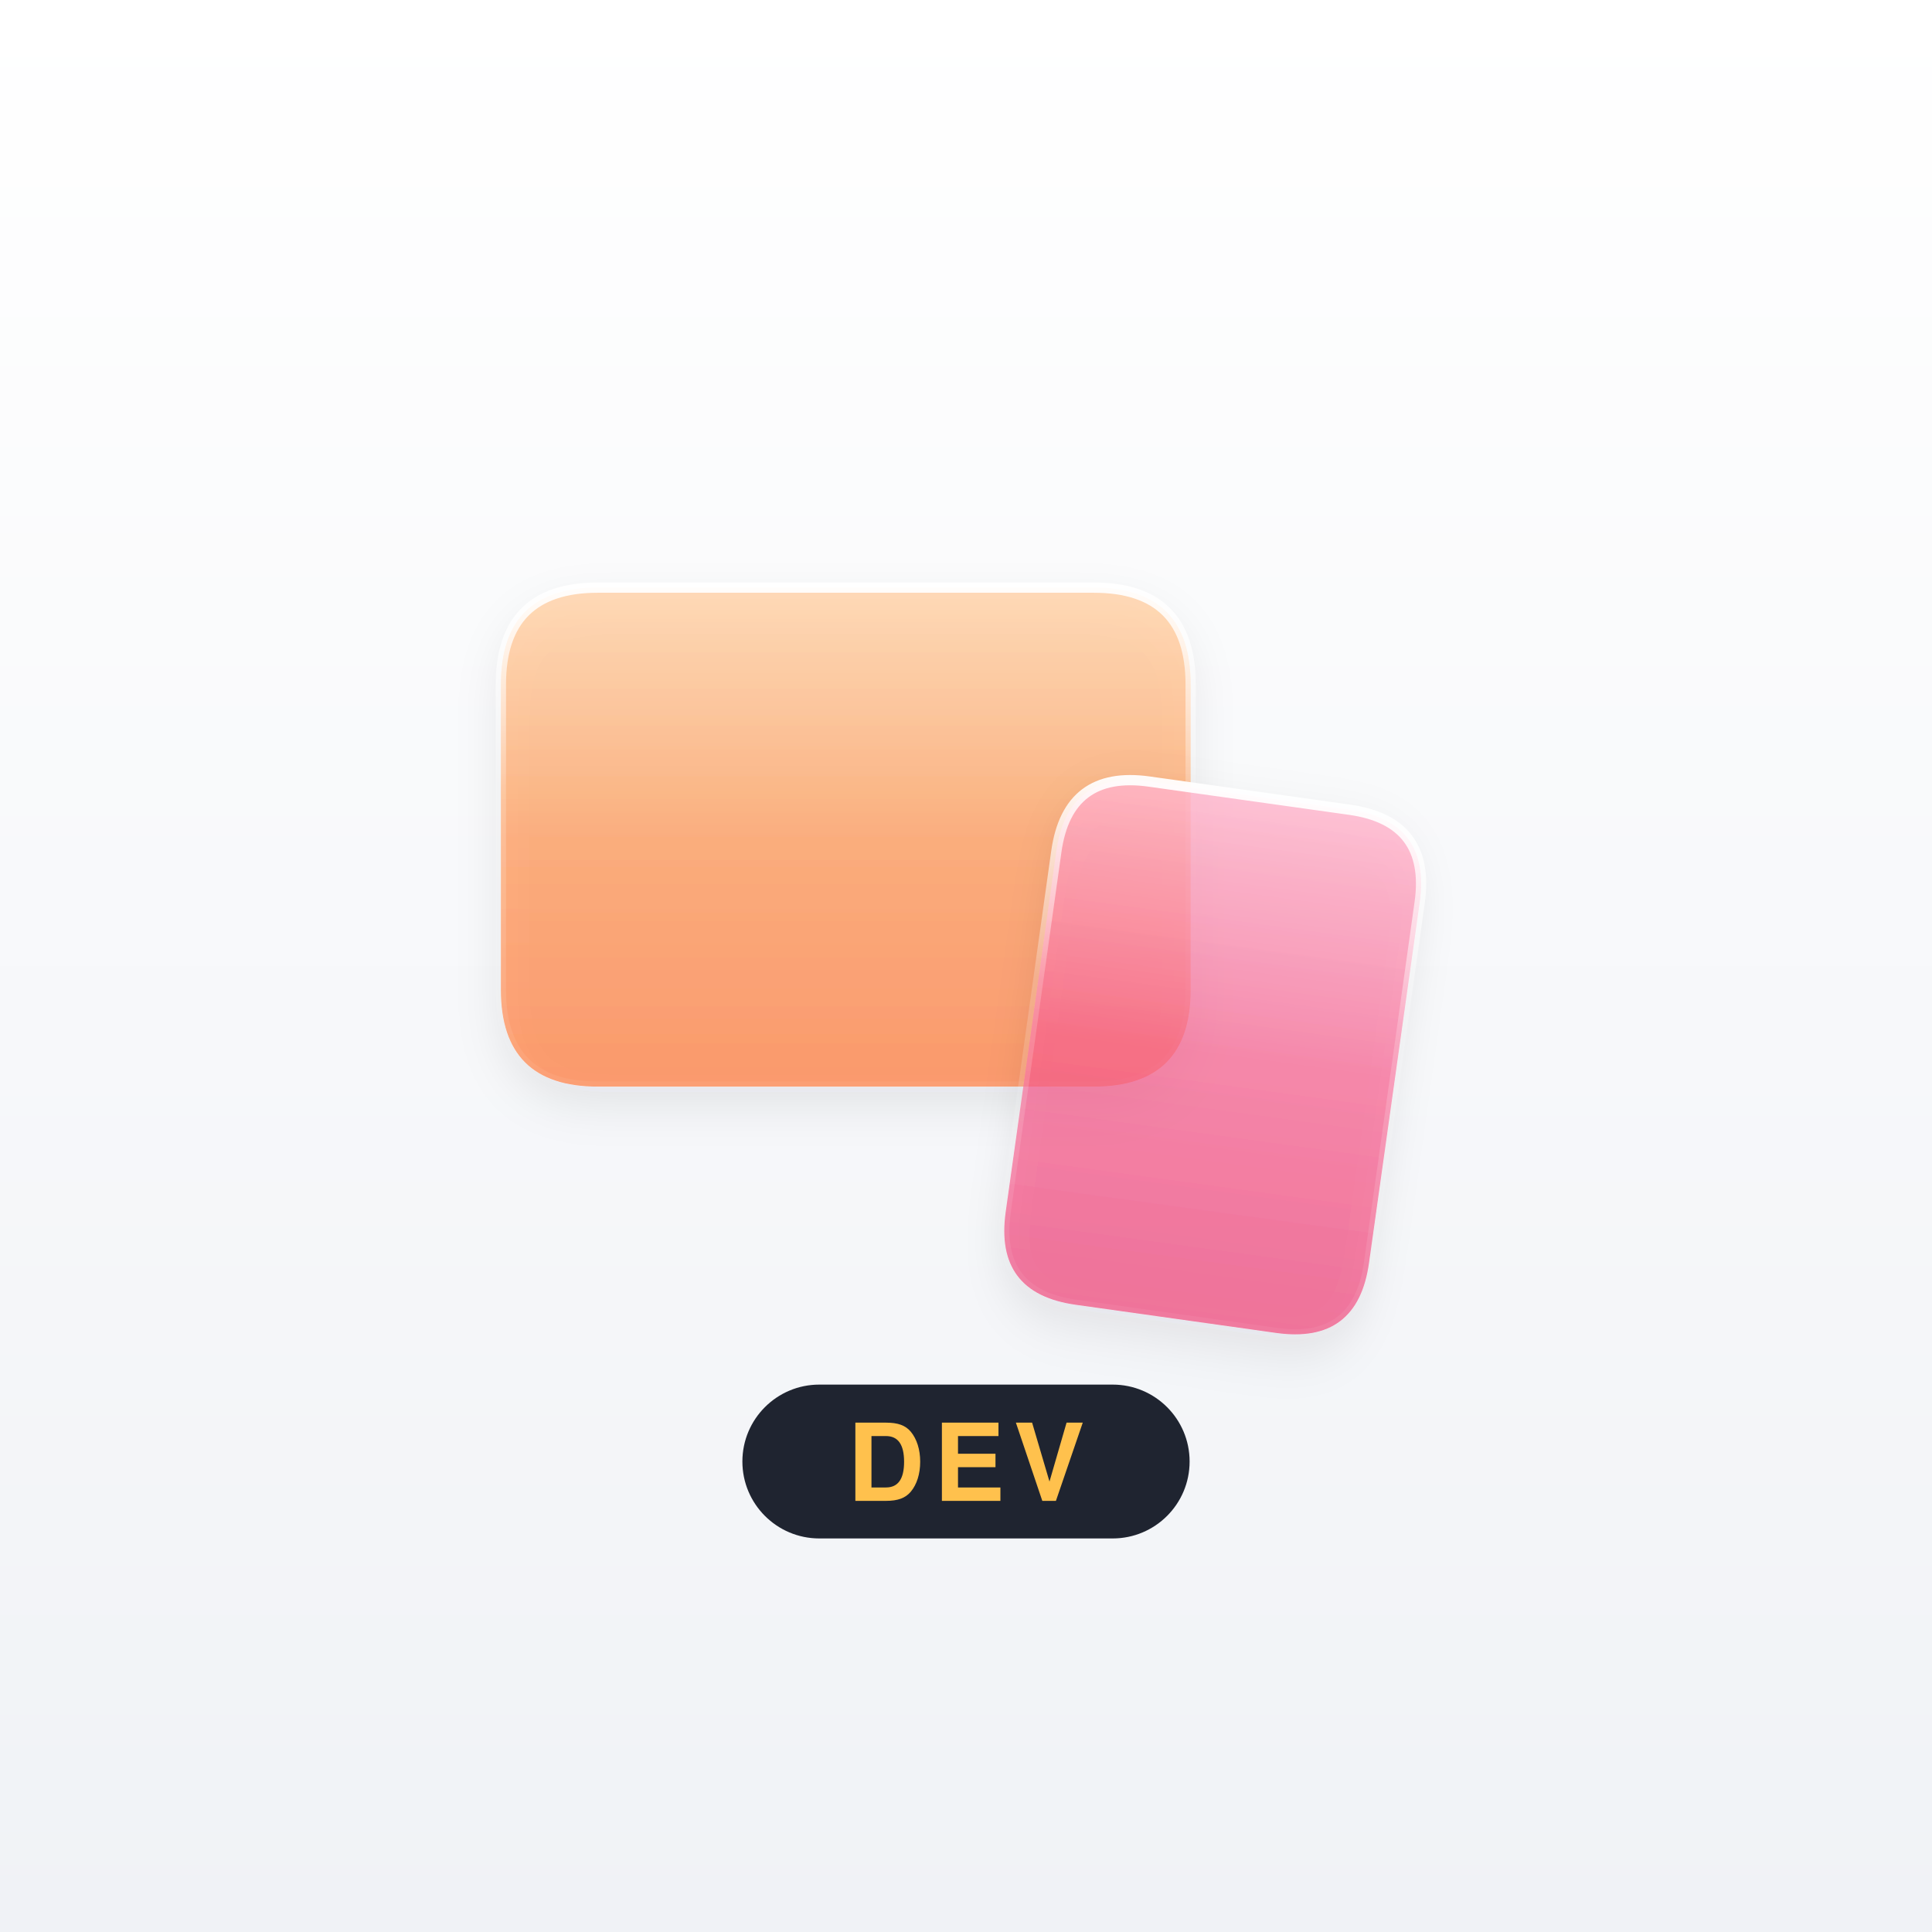
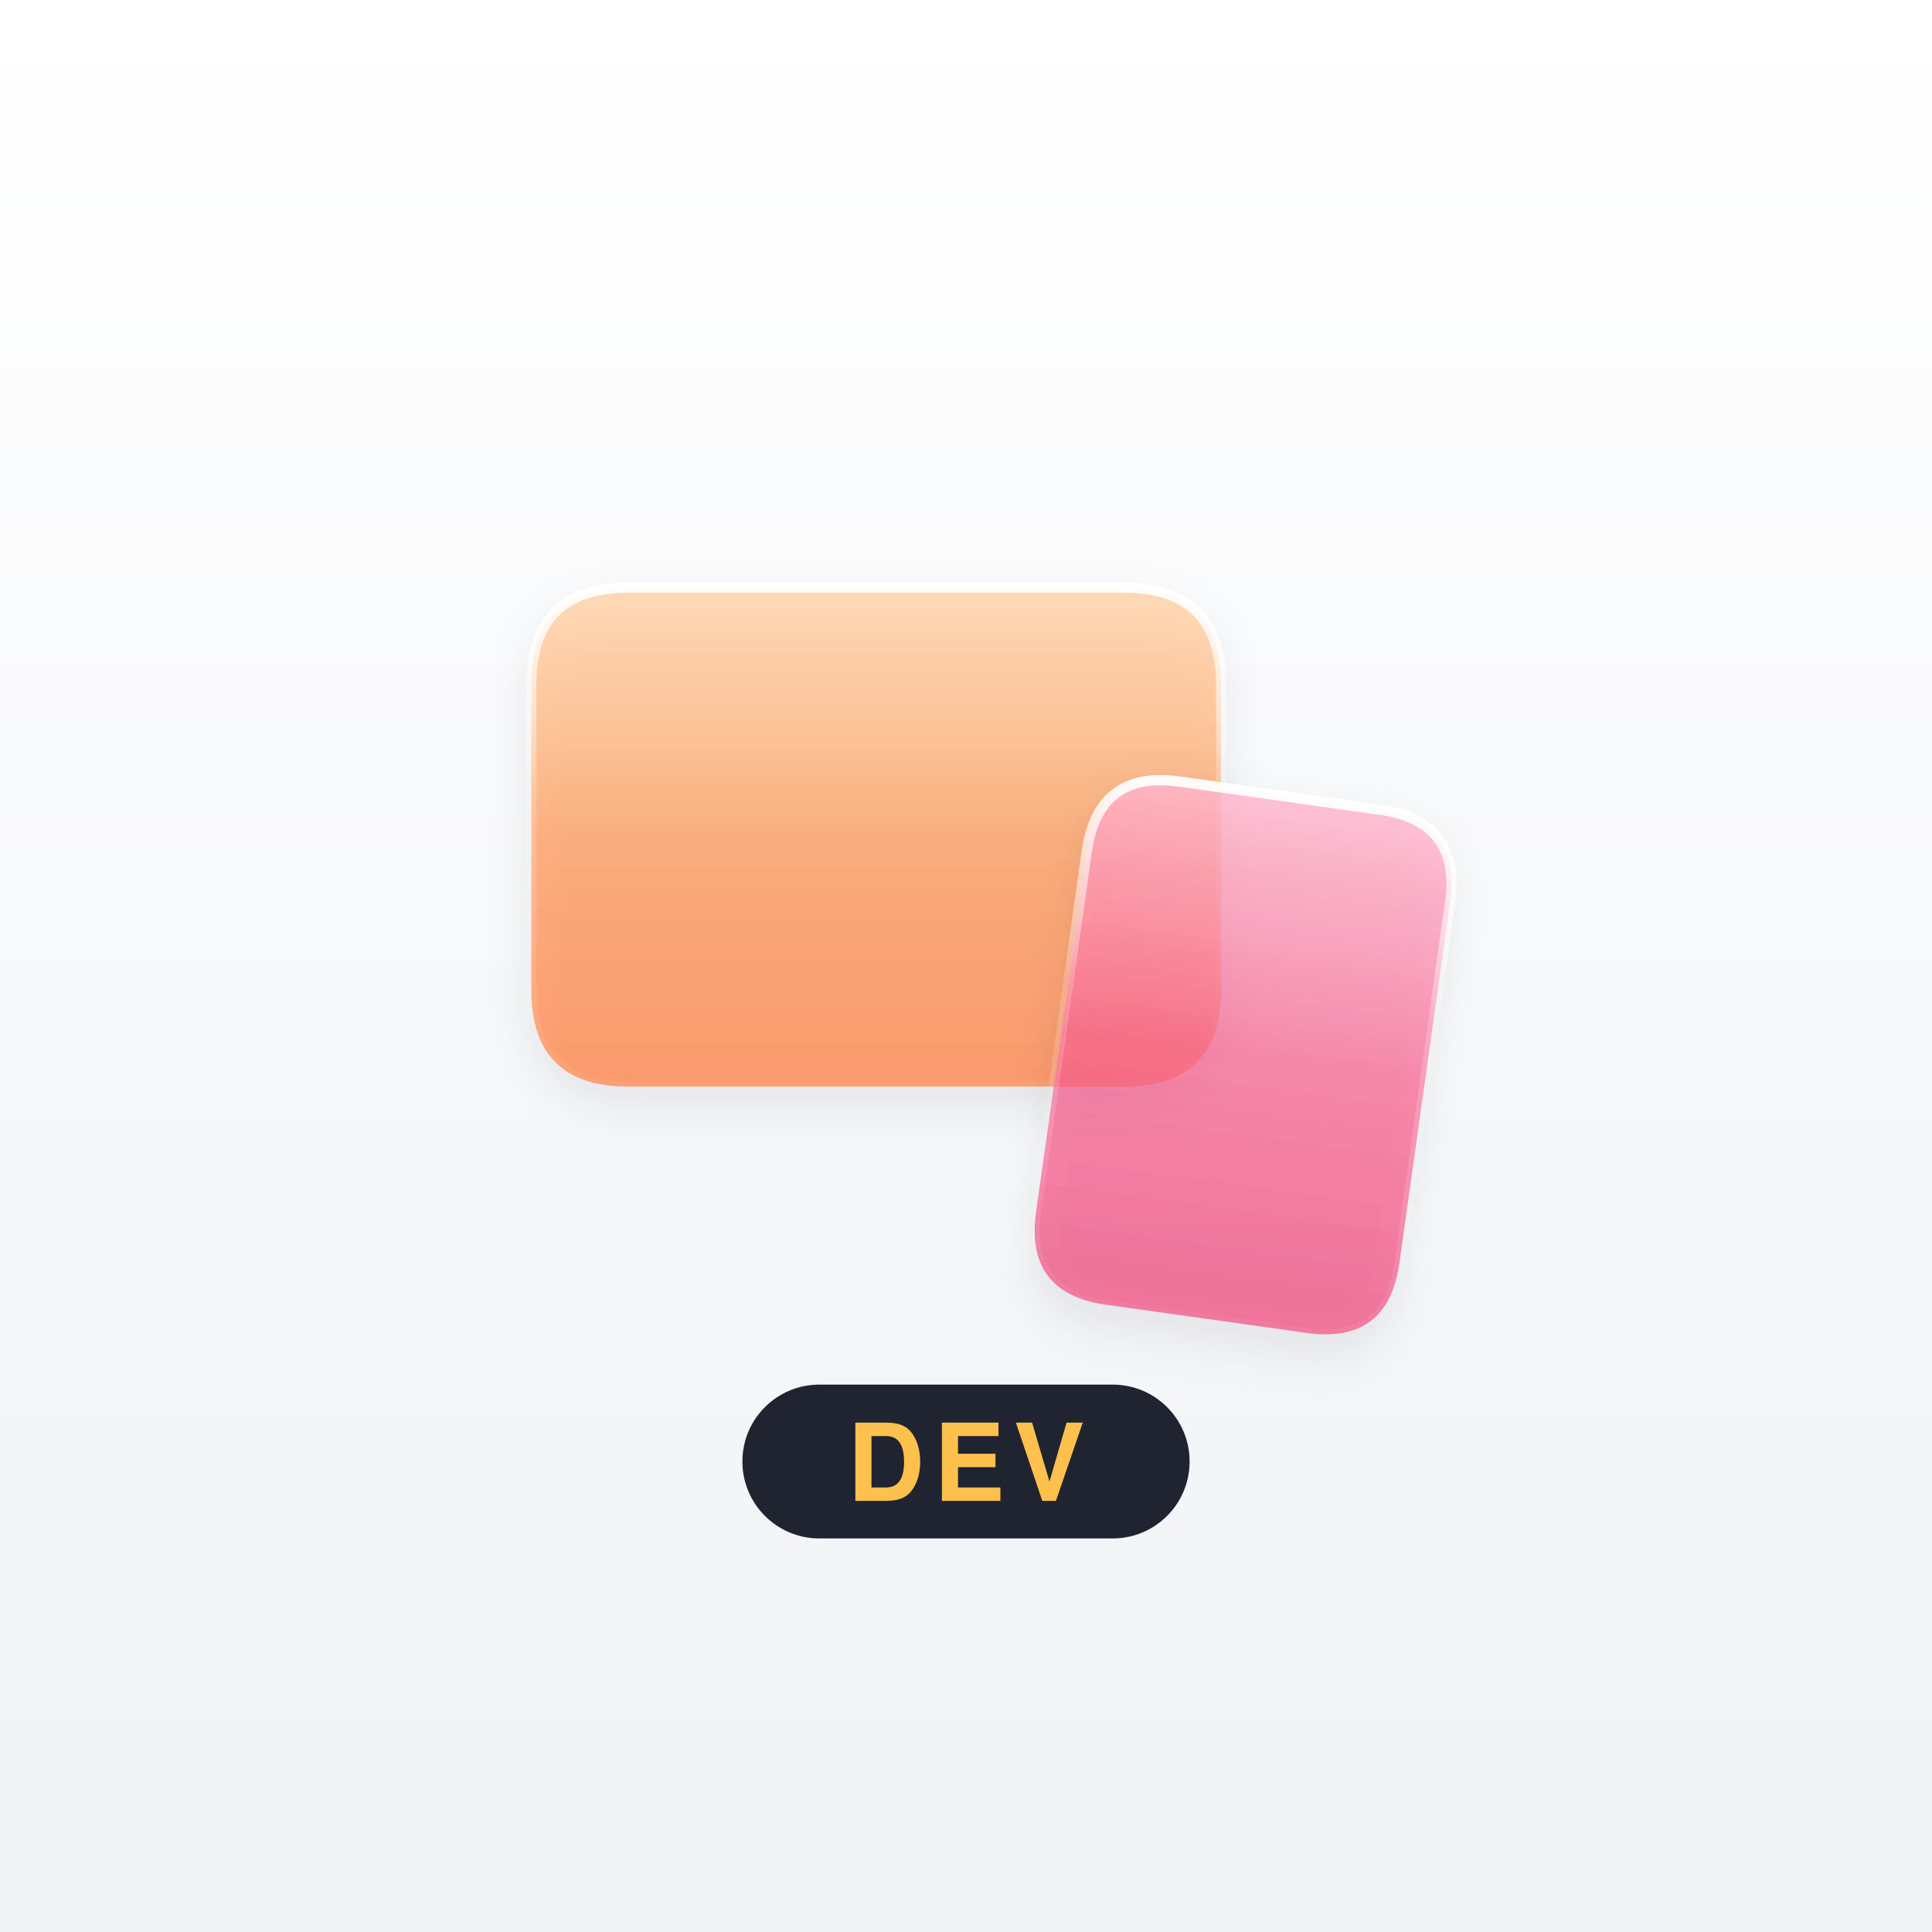
<svg xmlns="http://www.w3.org/2000/svg" width="1080" height="1080" viewBox="0 0 1080 1080">
  <defs>
    <linearGradient id="tbg" x1="0" y1="0" x2="0" y2="1">
      <stop offset="0" stop-color="#FFFFFF" />
      <stop offset="1" stop-color="#F0F2F6" />
    </linearGradient>
    <linearGradient id="gm" x1="0" y1="0" x2="0" y2="1">
      <stop offset="0" stop-color="#FFB36B" />
      <stop offset="1" stop-color="#FF7A3D" />
    </linearGradient>
    <linearGradient id="gt" x1="0" y1="0" x2="0" y2="1">
      <stop offset="0" stop-color="#FF7FA6" />
      <stop offset="1" stop-color="#F0457A" />
    </linearGradient>
    <linearGradient id="hl" x1="0" y1="0" x2="0" y2="1">
      <stop offset="0" stop-color="#FFFFFF" stop-opacity="0.95" />
      <stop offset="0.4" stop-color="#FFFFFF" stop-opacity="0.2" />
      <stop offset="1" stop-color="#FFFFFF" stop-opacity="0.05" />
    </linearGradient>
    <linearGradient id="sheen" x1="0" y1="0" x2="0" y2="1">
      <stop offset="0" stop-color="#FFFFFF" stop-opacity="0.35" />
      <stop offset="0.5" stop-color="#FFFFFF" stop-opacity="0" />
    </linearGradient>
    <filter id="soft" x="-30%" y="-30%" width="160%" height="160%">
      <feDropShadow dx="0" dy="12" stdDeviation="16" flood-color="#1A2340" flood-opacity="0.12" />
    </filter>
  </defs>
  <rect width="1080" height="1080" fill="url(#tbg)" />
-   <g transform="translate(540,540) scale(0.8204032) translate(-516.92,-517.82)">
+   <g transform="translate(557,540) scale(0.8204032) translate(-516.92,-517.82)">
    <path d="M266 260 H604 Q670 260 670 326 V534 Q670 600 604 600 H266 Q200 600 200 534 V326 Q200 260 266 260 Z" fill="url(#gm)" fill-opacity="0.72" filter="url(#soft)" />
    <path d="M266 260 H604 Q670 260 670 326 V534 Q670 600 604 600 H266 Q200 600 200 534 V326 Q200 260 266 260 Z" fill="url(#sheen)" />
    <path d="M266 260 H604 Q670 260 670 326 V534 Q670 600 604 600 H266 Q200 600 200 534 V326 Q200 260 266 260 Z" fill="none" stroke="url(#hl)" stroke-width="7" />
    <g transform="rotate(8 685.0 580.0)">
      <path d="M616 400 H754 Q810 400 810 456 V704 Q810 760 754 760 H616 Q560 760 560 704 V456 Q560 400 616 400 Z" fill="url(#gt)" fill-opacity="0.72" filter="url(#soft)" />
      <path d="M616 400 H754 Q810 400 810 456 V704 Q810 760 754 760 H616 Q560 760 560 704 V456 Q560 400 616 400 Z" fill="url(#sheen)" />
      <path d="M616 400 H754 Q810 400 810 456 V704 Q810 760 754 760 H616 Q560 760 560 704 V456 Q560 400 616 400 Z" fill="none" stroke="url(#hl)" stroke-width="7" />
    </g>
  </g>
  <rect x="415" y="774" width="250" height="86" rx="43" fill="#1F2430" />
  <text x="540" y="839" text-anchor="middle" font-family="Helvetica Neue, Helvetica, Arial" font-weight="bold" font-size="60" letter-spacing="5" fill="#FFC14D">DEV</text>
</svg>
